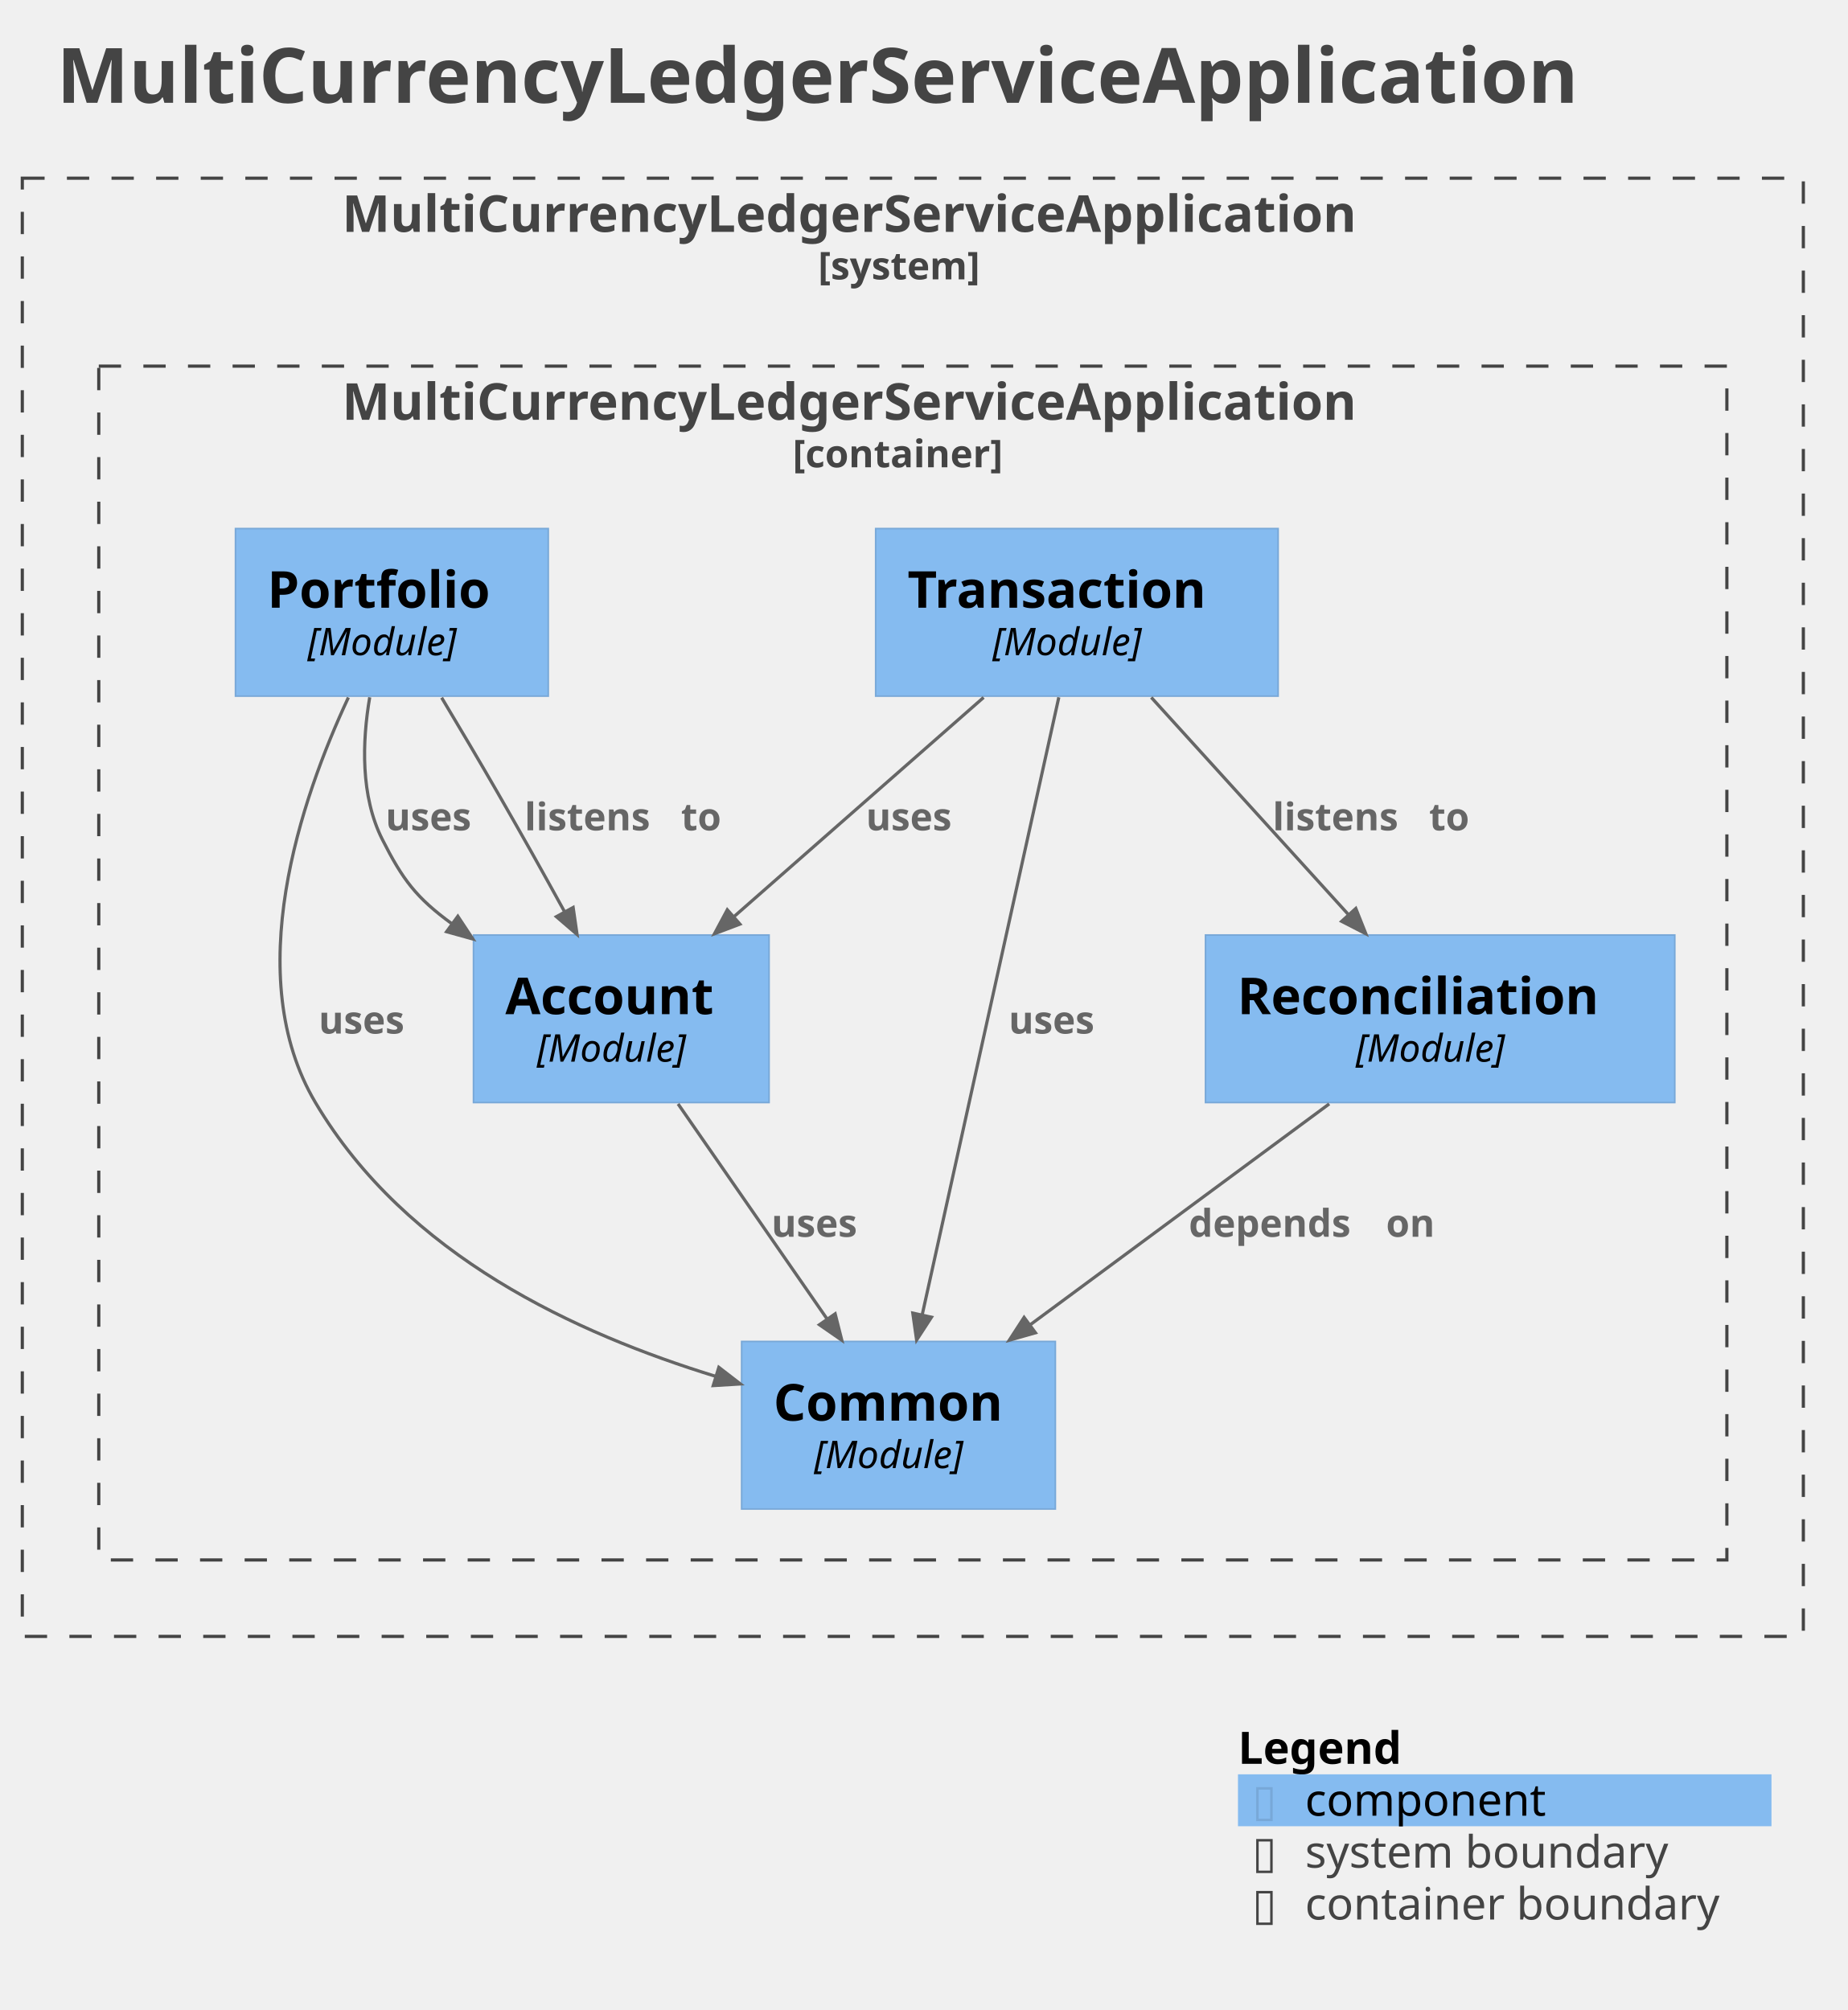
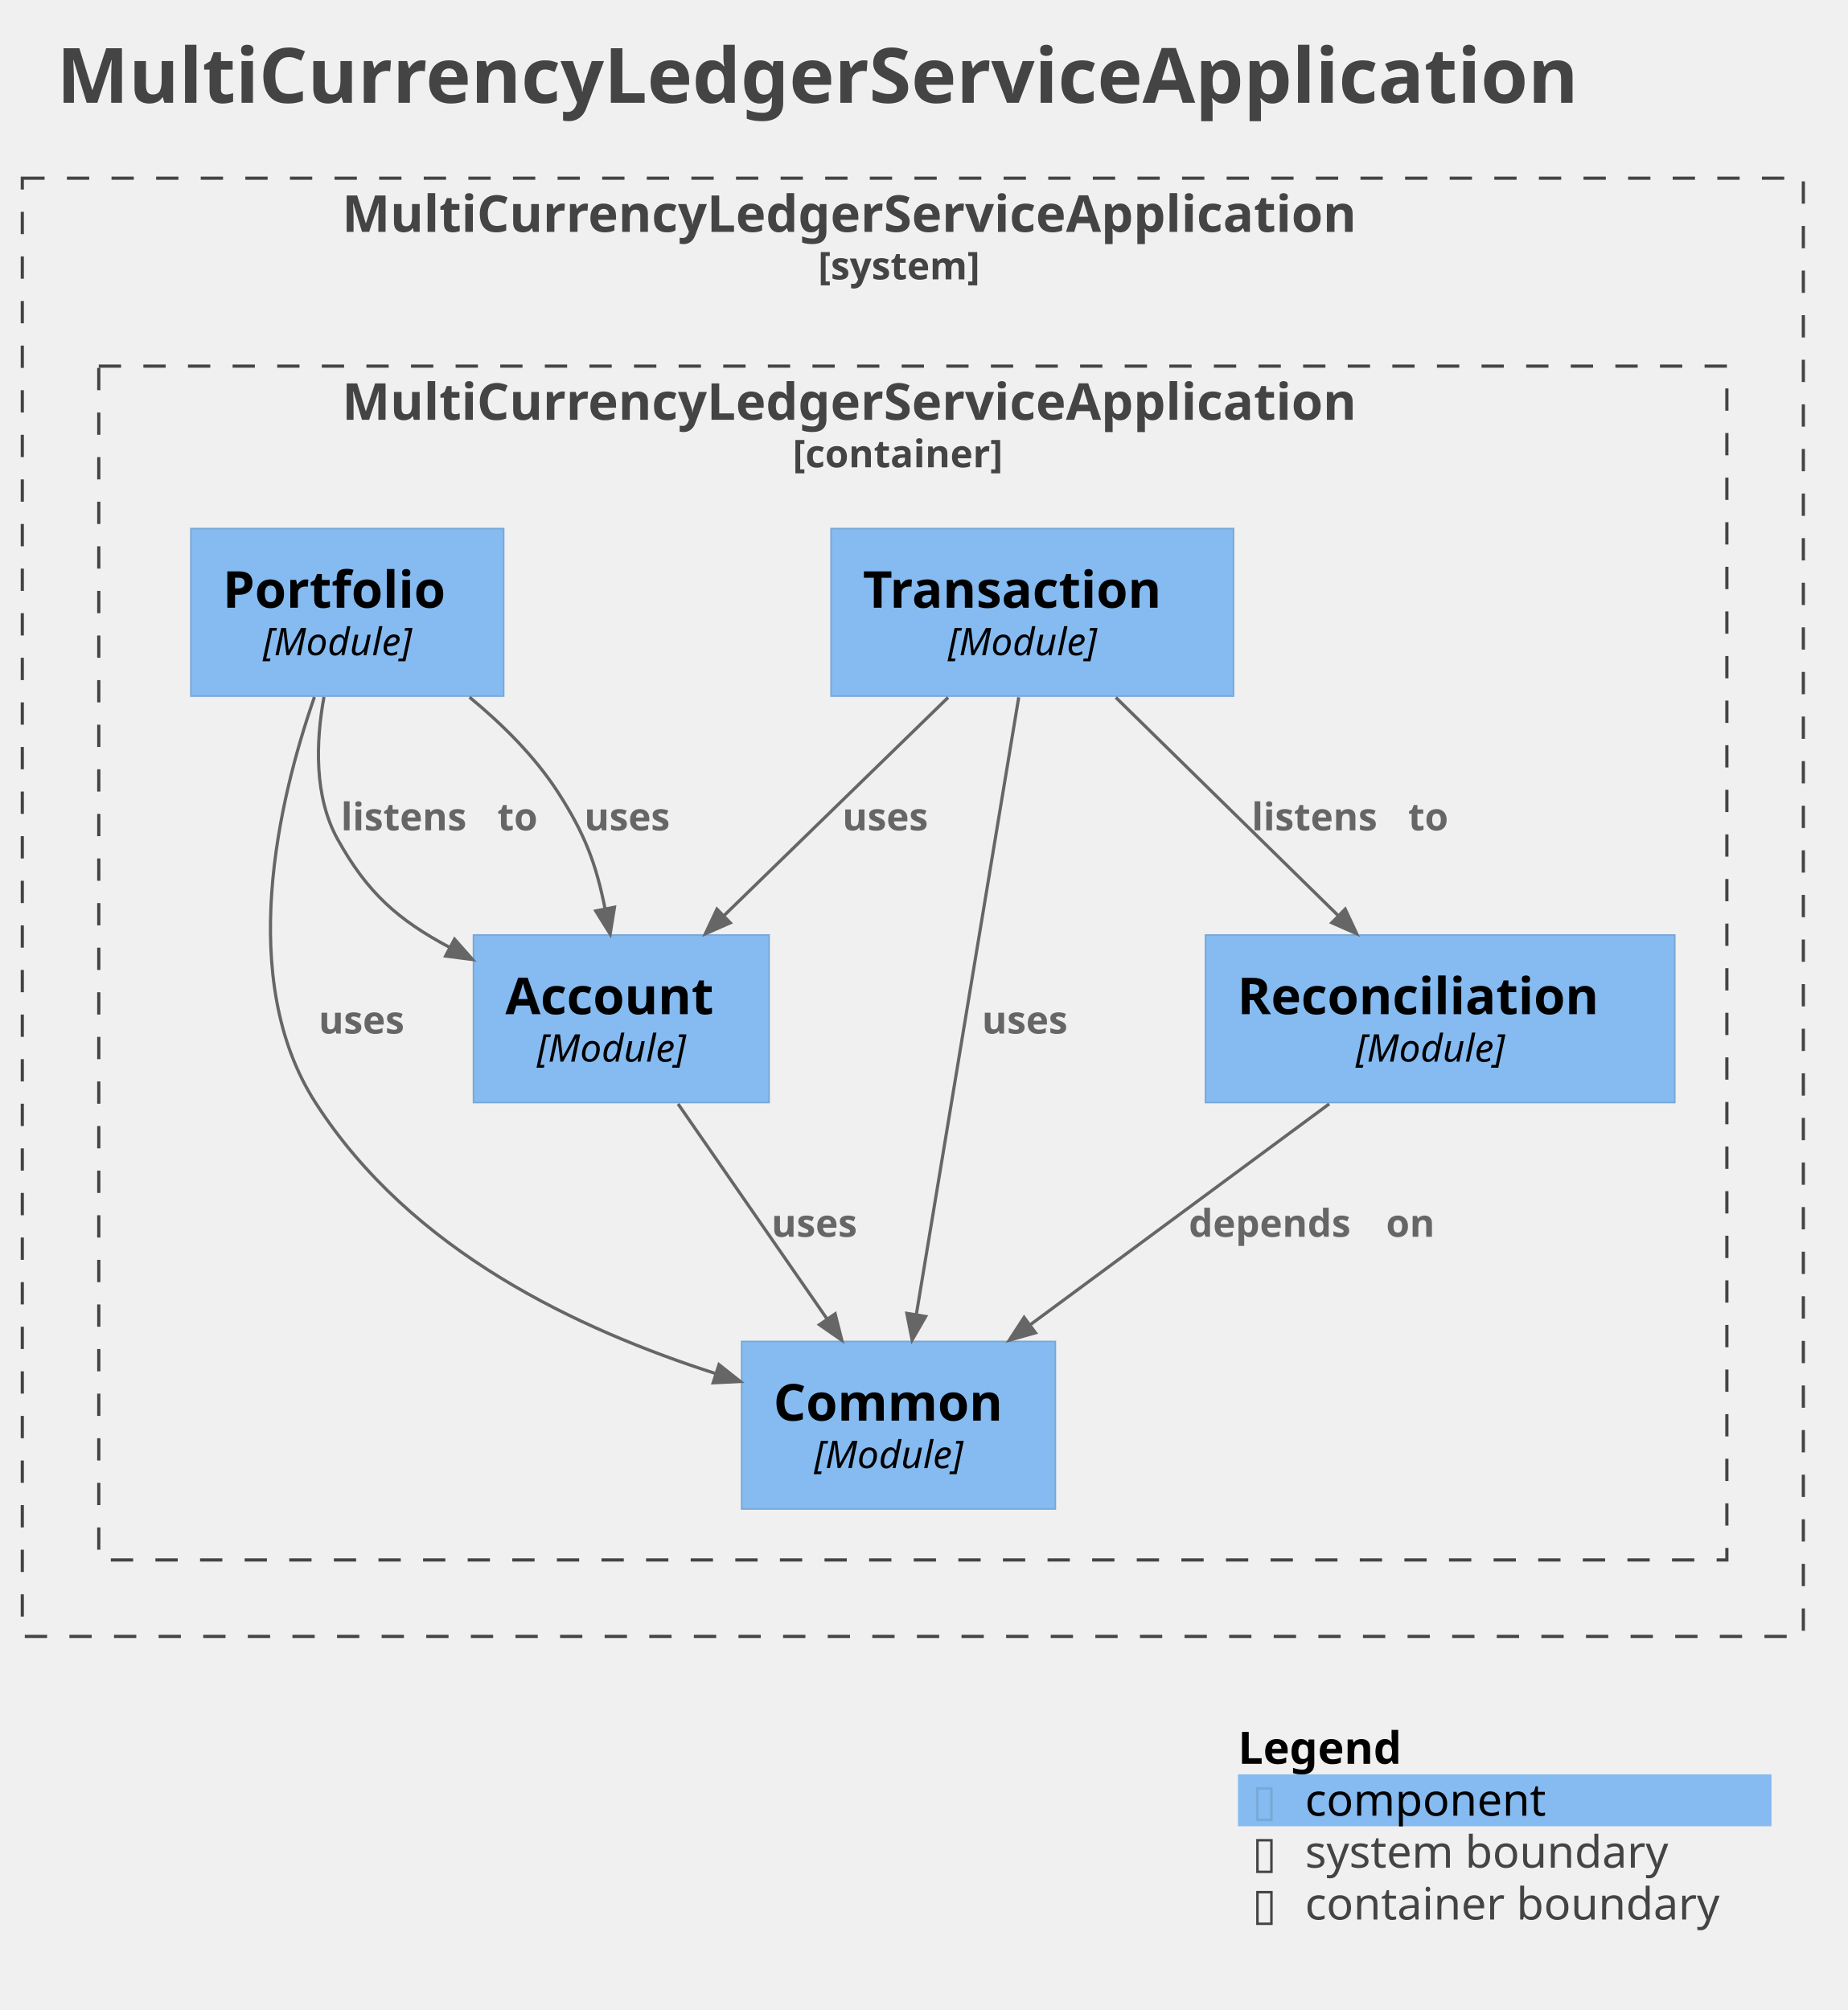
<svg xmlns="http://www.w3.org/2000/svg" version="1.1" data-diagram-type="DESCRIPTION" style="width:580px;height:631px;background:#FFFFFF;" width="580px" height="631px" viewBox="0 0 580 631" zoomAndPan="magnify" preserveAspectRatio="none" contentStyleType="text/css">
  <defs />
  <g font-family="sans-serif" lengthAdjust="spacing">
    <g class="title" data-source-line="1">
      <text x="17.801" y="32.277" fill="#444" font-size="24" textLength="537.398" font-weight="700">MultiCurrencyLedgerServiceApplication</text>
    </g>
    <g class="cluster" data-qualified-name="MultiCurrencyLedgerServiceApplication_boundary" id="ent0001" data-source-line="1666">
      <rect x="7" y="55.938" width="559" height="457.78" fill="none" style="stroke:#444;stroke-width:1;stroke-dasharray:7,7;" />
      <text x="107.367" y="72.789" fill="#444" font-size="16" textLength="358.266" font-weight="700">MultiCurrencyLedgerServiceApplication</text>
      <text x="256.772" y="87.701" fill="#444" font-size="12" textLength="59.455" font-weight="700">[system]</text>
    </g>
    <g class="cluster" data-qualified-name="MultiCurrencyLedgerServiceApplication_boundary.MultiCurrencyLedgerServiceApplication.MultiCurrencyLedgerServiceApplication_boundary" id="ent0002" data-source-line="1666">
      <rect x="31" y="114.938" width="511" height="374.78" fill="none" style="stroke:#444;stroke-width:1;stroke-dasharray:7,7;" />
      <text x="107.367" y="131.789" fill="#444" font-size="16" textLength="358.266" font-weight="700">MultiCurrencyLedgerServiceApplication</text>
      <text x="248.792" y="146.701" fill="#444" font-size="12" textLength="75.416" font-weight="700">[container]</text>
    </g>
    <g class="entity" data-qualified-name="MultiCurrencyLedgerServiceApplication_boundary.MultiCurrencyLedgerServiceApplication.MultiCurrencyLedgerServiceApplication_boundary.MultiCurrencyLedgerServiceApplication.MultiCurrencyLedgerServiceApplication.Common" id="ent0003" data-source-line="78">
      <rect x="232.77" y="421.127" width="98.461" height="52.594" fill="#85BBF0" style="stroke:#78A8D8;stroke-width:0.5;" />
      <text x="242.77" y="445.979" fill="#000" font-size="16" textLength="78.461" font-weight="700">Common</text>
      <text x="255.501" y="460.891" fill="#000" font-size="12" textLength="52.998" font-style="italic">[Module]</text>
    </g>
    <g class="entity" data-qualified-name="MultiCurrencyLedgerServiceApplication_boundary.MultiCurrencyLedgerServiceApplication.MultiCurrencyLedgerServiceApplication_boundary.MultiCurrencyLedgerServiceApplication.MultiCurrencyLedgerServiceApplication.Account" id="ent0004" data-source-line="78">
      <rect x="148.61" y="293.528" width="92.773" height="52.594" fill="#85BBF0" style="stroke:#78A8D8;stroke-width:0.5;" />
      <text x="158.61" y="318.379" fill="#000" font-size="16" textLength="72.773" font-weight="700">Account</text>
      <text x="168.498" y="333.291" fill="#000" font-size="12" textLength="52.998" font-style="italic">[Module]</text>
    </g>
    <g class="entity" data-qualified-name="MultiCurrencyLedgerServiceApplication_boundary.MultiCurrencyLedgerServiceApplication.MultiCurrencyLedgerServiceApplication_boundary.MultiCurrencyLedgerServiceApplication.MultiCurrencyLedgerServiceApplication.Reconciliation" id="ent0005" data-source-line="78">
      <rect x="378.36" y="293.528" width="147.289" height="52.594" fill="#85BBF0" style="stroke:#78A8D8;stroke-width:0.5;" />
      <text x="388.36" y="318.379" fill="#000" font-size="16" textLength="127.289" font-weight="700">Reconciliation</text>
      <text x="425.506" y="333.291" fill="#000" font-size="12" textLength="52.998" font-style="italic">[Module]</text>
    </g>
    <g class="entity" data-qualified-name="MultiCurrencyLedgerServiceApplication_boundary.MultiCurrencyLedgerServiceApplication.MultiCurrencyLedgerServiceApplication_boundary.MultiCurrencyLedgerServiceApplication.MultiCurrencyLedgerServiceApplication.Portfolio" id="ent0006" data-source-line="78">
-       <rect x="73.91" y="165.938" width="98.172" height="52.594" fill="#85BBF0" style="stroke:#78A8D8;stroke-width:0.5;" />
-       <text x="83.91" y="190.789" fill="#000" font-size="16" textLength="78.172" font-weight="700">Portfolio</text>
-       <text x="96.497" y="205.701" fill="#000" font-size="12" textLength="52.998" font-style="italic">[Module]</text>
+       <rect x="59.91" y="165.938" width="98.172" height="52.594" fill="#85BBF0" style="stroke:#78A8D8;stroke-width:0.5;" />
+       <text x="69.91" y="190.789" fill="#000" font-size="16" textLength="78.172" font-weight="700">Portfolio</text>
+       <text x="82.497" y="205.701" fill="#000" font-size="12" textLength="52.998" font-style="italic">[Module]</text>
    </g>
    <g class="entity" data-qualified-name="MultiCurrencyLedgerServiceApplication_boundary.MultiCurrencyLedgerServiceApplication.MultiCurrencyLedgerServiceApplication_boundary.MultiCurrencyLedgerServiceApplication.MultiCurrencyLedgerServiceApplication.Transaction" id="ent0007" data-source-line="78">
-       <rect x="274.84" y="165.938" width="126.313" height="52.594" fill="#85BBF0" style="stroke:#78A8D8;stroke-width:0.5;" />
-       <text x="284.84" y="190.789" fill="#000" font-size="16" textLength="106.313" font-weight="700">Transaction</text>
-       <text x="311.497" y="205.701" fill="#000" font-size="12" textLength="52.998" font-style="italic">[Module]</text>
+       <rect x="260.84" y="165.938" width="126.313" height="52.594" fill="#85BBF0" style="stroke:#78A8D8;stroke-width:0.5;" />
+       <text x="270.84" y="190.789" fill="#000" font-size="16" textLength="106.313" font-weight="700">Transaction</text>
+       <text x="297.497" y="205.701" fill="#000" font-size="12" textLength="52.998" font-style="italic">[Module]</text>
    </g>
-     <g class="link" data-entity-1="ent0006" data-entity-2="ent0003" id="lnk8" data-source-line="1779" data-link-type="dependency">
-       <path d="M109.34,218.967 C94.38,251.008 75.45,306.357 99,346.127 C127.62,394.438 181.024,418.665 224.734,432.115" style="stroke:#666;stroke-width:1;" fill="none" id="MultiCurrencyLedgerServiceApplication.MultiCurrencyLedgerServiceApplication.Portfolio-to-MultiCurrencyLedgerServiceApplication.MultiCurrencyLedgerServiceApplication.Common" />
-       <polygon points="232.38,434.468,225.616,429.247,223.852,434.982,232.38,434.468" fill="#666" style="stroke:#666;stroke-width:1;stroke-linejoin:miter;stroke-miterlimit:10;" />
+     <g class="link" data-entity-1="ent0006" data-entity-2="ent0004" id="lnk8" data-source-line="1779" data-link-type="dependency">
+       <path d="M101.68,218.797 C99.13,232.837 98.52,250.078 106,263.528 C115.28,280.227 124.853,288.778 141.253,297.478" style="stroke:#666;stroke-width:1;" fill="none" id="MultiCurrencyLedgerServiceApplication.MultiCurrencyLedgerServiceApplication.Portfolio-to-MultiCurrencyLedgerServiceApplication.MultiCurrencyLedgerServiceApplication.Account" />
+       <polygon points="148.32,301.227,142.659,294.828,139.847,300.129,148.32,301.227" fill="#666" style="stroke:#666;stroke-width:1;stroke-linejoin:miter;stroke-miterlimit:10;" />
+       <text x="107" y="260.666" fill="#666" font-size="12" textLength="44.93" font-weight="700">listens</text>
+       <text x="151.93" y="260.666" fill="#666" font-size="12" font-weight="700"> </text>
+       <text x="156.107" y="260.666" fill="#666" font-size="12" textLength="13.98" font-weight="700">to</text>
+     </g>
+     <g class="link" data-entity-1="ent0006" data-entity-2="ent0004" id="lnk10" data-source-line="1779" data-link-type="dependency">
+       <path d="M147.37,218.878 C157.58,227.287 167.76,237.367 175,248.527 C183.7,261.948 187.105,271.344 189.925,285.384" style="stroke:#666;stroke-width:1;" fill="none" id="MultiCurrencyLedgerServiceApplication.MultiCurrencyLedgerServiceApplication.Portfolio-to-MultiCurrencyLedgerServiceApplication.MultiCurrencyLedgerServiceApplication.Account-1" />
+       <polygon points="191.5,293.227,192.866,284.793,186.983,285.975,191.5,293.227" fill="#666" style="stroke:#666;stroke-width:1;stroke-linejoin:miter;stroke-miterlimit:10;" />
+       <text x="183.36" y="260.666" fill="#666" font-size="12" textLength="30.967" font-weight="700">uses</text>
+     </g>
+     <g class="link" data-entity-1="ent0006" data-entity-2="ent0003" id="lnk9" data-source-line="1779" data-link-type="dependency">
+       <path d="M98.68,218.818 C87.44,251.198 74.13,307.407 99,346.127 C129.15,393.068 181.634,417.377 224.744,431.247" style="stroke:#666;stroke-width:1;" fill="none" id="MultiCurrencyLedgerServiceApplication.MultiCurrencyLedgerServiceApplication.Portfolio-to-MultiCurrencyLedgerServiceApplication.MultiCurrencyLedgerServiceApplication.Common" />
+       <polygon points="232.36,433.698,225.663,428.391,223.826,434.103,232.36,433.698" fill="#666" style="stroke:#666;stroke-width:1;stroke-linejoin:miter;stroke-miterlimit:10;" />
      <text x="100" y="324.466" fill="#666" font-size="12" textLength="30.967" font-weight="700">uses</text>
    </g>
-     <g class="link" data-entity-1="ent0006" data-entity-2="ent0004" id="lnk9" data-source-line="1779" data-link-type="dependency">
-       <path d="M116.04,218.907 C113.67,232.818 113.12,249.897 120,263.528 C126.35,276.088 130.572,281.799 141.932,290.069" style="stroke:#666;stroke-width:1;" fill="none" id="MultiCurrencyLedgerServiceApplication.MultiCurrencyLedgerServiceApplication.Portfolio-to-MultiCurrencyLedgerServiceApplication.MultiCurrencyLedgerServiceApplication.Account" />
-       <polygon points="148.4,294.778,143.698,287.644,140.167,292.494,148.4,294.778" fill="#666" style="stroke:#666;stroke-width:1;stroke-linejoin:miter;stroke-miterlimit:10;" />
-       <text x="121" y="260.666" fill="#666" font-size="12" textLength="30.967" font-weight="700">uses</text>
+     <g class="link" data-entity-1="ent0007" data-entity-2="ent0005" id="lnk11" data-source-line="1779" data-link-type="dependency">
+       <path d="M350.21,218.948 C372.3,240.628 398.029,265.875 420.109,287.535" style="stroke:#666;stroke-width:1;" fill="none" id="MultiCurrencyLedgerServiceApplication.MultiCurrencyLedgerServiceApplication.Transaction-to-MultiCurrencyLedgerServiceApplication.MultiCurrencyLedgerServiceApplication.Reconciliation" />
+       <polygon points="425.82,293.137,422.21,285.394,418.008,289.677,425.82,293.137" fill="#666" style="stroke:#666;stroke-width:1;stroke-linejoin:miter;stroke-miterlimit:10;" />
+       <text x="392.84" y="260.666" fill="#666" font-size="12" textLength="44.93" font-weight="700">listens</text>
+       <text x="437.77" y="260.666" fill="#666" font-size="12" font-weight="700"> </text>
+       <text x="441.947" y="260.666" fill="#666" font-size="12" textLength="13.98" font-weight="700">to</text>
    </g>
-     <g class="link" data-entity-1="ent0006" data-entity-2="ent0004" id="lnk15" data-source-line="1779" data-link-type="dependency">
-       <path d="M138.61,219.017 C144.17,228.287 150.42,238.837 156,248.527 C164.49,263.287 169.896,272.937 177.256,286.327" style="stroke:#666;stroke-width:1;" fill="none" id="MultiCurrencyLedgerServiceApplication.MultiCurrencyLedgerServiceApplication.Portfolio-to-MultiCurrencyLedgerServiceApplication.MultiCurrencyLedgerServiceApplication.Account-1" />
-       <polygon points="181.11,293.338,179.885,284.882,174.627,287.772,181.11,293.338" fill="#666" style="stroke:#666;stroke-width:1;stroke-linejoin:miter;stroke-miterlimit:10;" />
-       <text x="164.62" y="260.666" fill="#666" font-size="12" textLength="44.93" font-weight="700">listens</text>
-       <text x="209.55" y="260.666" fill="#666" font-size="12" font-weight="700"> </text>
-       <text x="213.727" y="260.666" fill="#666" font-size="12" textLength="13.98" font-weight="700">to</text>
+     <g class="link" data-entity-1="ent0007" data-entity-2="ent0004" id="lnk12" data-source-line="1779" data-link-type="dependency">
+       <path d="M297.58,218.948 C275.32,240.628 249.362,265.897 227.112,287.557" style="stroke:#666;stroke-width:1;" fill="none" id="MultiCurrencyLedgerServiceApplication.MultiCurrencyLedgerServiceApplication.Transaction-to-MultiCurrencyLedgerServiceApplication.MultiCurrencyLedgerServiceApplication.Account" />
+       <polygon points="221.38,293.137,229.205,289.707,225.02,285.408,221.38,293.137" fill="#666" style="stroke:#666;stroke-width:1;stroke-linejoin:miter;stroke-miterlimit:10;" />
+       <text x="264.37" y="260.666" fill="#666" font-size="12" textLength="30.967" font-weight="700">uses</text>
    </g>
-     <g class="link" data-entity-1="ent0005" data-entity-2="ent0003" id="lnk10" data-source-line="1779" data-link-type="dependency">
+     <g class="link" data-entity-1="ent0007" data-entity-2="ent0003" id="lnk13" data-source-line="1779" data-link-type="dependency">
+       <path d="M319.74,218.907 C311.69,267.427 295.64,364.215 287.58,412.785" style="stroke:#666;stroke-width:1;" fill="none" id="MultiCurrencyLedgerServiceApplication.MultiCurrencyLedgerServiceApplication.Transaction-to-MultiCurrencyLedgerServiceApplication.MultiCurrencyLedgerServiceApplication.Common" />
+       <polygon points="286.27,420.677,290.539,413.277,284.62,412.294,286.27,420.677" fill="#666" style="stroke:#666;stroke-width:1;stroke-linejoin:miter;stroke-miterlimit:10;" />
+       <text x="308.18" y="324.466" fill="#666" font-size="12" textLength="30.967" font-weight="700">uses</text>
+     </g>
+     <g class="link" data-entity-1="ent0005" data-entity-2="ent0003" id="lnk14" data-source-line="1779" data-link-type="dependency">
      <path d="M417.19,346.548 C387.85,368.218 352.525,394.324 323.205,415.984" style="stroke:#666;stroke-width:1;" fill="none" id="MultiCurrencyLedgerServiceApplication.MultiCurrencyLedgerServiceApplication.Reconciliation-to-MultiCurrencyLedgerServiceApplication.MultiCurrencyLedgerServiceApplication.Common" />
      <polygon points="316.77,420.737,324.987,418.397,321.422,413.571,316.77,420.737" fill="#666" style="stroke:#666;stroke-width:1;stroke-linejoin:miter;stroke-miterlimit:10;" />
      <text x="373.1" y="388.266" fill="#666" font-size="12" textLength="57.732" font-weight="700">depends</text>
      <text x="430.832" y="388.266" fill="#666" font-size="12" font-weight="700"> </text>
      <text x="435.01" y="388.266" fill="#666" font-size="12" textLength="16.787" font-weight="700">on</text>
    </g>
-     <g class="link" data-entity-1="ent0004" data-entity-2="ent0003" id="lnk11" data-source-line="1779" data-link-type="dependency">
+     <g class="link" data-entity-1="ent0004" data-entity-2="ent0003" id="lnk15" data-source-line="1779" data-link-type="dependency">
      <path d="M212.82,346.548 C227.83,368.218 244.643,392.502 259.653,414.162" style="stroke:#666;stroke-width:1;" fill="none" id="MultiCurrencyLedgerServiceApplication.MultiCurrencyLedgerServiceApplication.Account-to-MultiCurrencyLedgerServiceApplication.MultiCurrencyLedgerServiceApplication.Common" />
      <polygon points="264.21,420.737,262.119,412.453,257.188,415.871,264.21,420.737" fill="#666" style="stroke:#666;stroke-width:1;stroke-linejoin:miter;stroke-miterlimit:10;" />
      <text x="242.11" y="388.266" fill="#666" font-size="12" textLength="30.967" font-weight="700">uses</text>
-     </g>
-     <g class="link" data-entity-1="ent0007" data-entity-2="ent0005" id="lnk12" data-source-line="1779" data-link-type="dependency">
-       <path d="M361.34,218.948 C381.02,240.628 403.642,265.555 423.312,287.215" style="stroke:#666;stroke-width:1;" fill="none" id="MultiCurrencyLedgerServiceApplication.MultiCurrencyLedgerServiceApplication.Transaction-to-MultiCurrencyLedgerServiceApplication.MultiCurrencyLedgerServiceApplication.Reconciliation" />
-       <polygon points="428.69,293.137,425.533,285.198,421.091,289.232,428.69,293.137" fill="#666" style="stroke:#666;stroke-width:1;stroke-linejoin:miter;stroke-miterlimit:10;" />
-       <text x="399.42" y="260.666" fill="#666" font-size="12" textLength="44.93" font-weight="700">listens</text>
-       <text x="444.35" y="260.666" fill="#666" font-size="12" font-weight="700"> </text>
-       <text x="448.527" y="260.666" fill="#666" font-size="12" textLength="13.98" font-weight="700">to</text>
-     </g>
-     <g class="link" data-entity-1="ent0007" data-entity-2="ent0004" id="lnk13" data-source-line="1779" data-link-type="dependency">
-       <path d="M308.72,218.948 C284.04,240.628 254.922,266.199 230.252,287.859" style="stroke:#666;stroke-width:1;" fill="none" id="MultiCurrencyLedgerServiceApplication.MultiCurrencyLedgerServiceApplication.Transaction-to-MultiCurrencyLedgerServiceApplication.MultiCurrencyLedgerServiceApplication.Account" />
-       <polygon points="224.24,293.137,232.231,290.114,228.272,285.605,224.24,293.137" fill="#666" style="stroke:#666;stroke-width:1;stroke-linejoin:miter;stroke-miterlimit:10;" />
-       <text x="271.79" y="260.666" fill="#666" font-size="12" textLength="30.967" font-weight="700">uses</text>
-     </g>
-     <g class="link" data-entity-1="ent0007" data-entity-2="ent0003" id="lnk14" data-source-line="1779" data-link-type="dependency">
-       <path d="M332.32,218.907 C321.59,267.427 300.169,364.297 289.419,412.867" style="stroke:#666;stroke-width:1;" fill="none" id="MultiCurrencyLedgerServiceApplication.MultiCurrencyLedgerServiceApplication.Transaction-to-MultiCurrencyLedgerServiceApplication.MultiCurrencyLedgerServiceApplication.Common" />
-       <polygon points="287.69,420.677,292.348,413.515,286.49,412.218,287.69,420.677" fill="#666" style="stroke:#666;stroke-width:1;stroke-linejoin:miter;stroke-miterlimit:10;" />
-       <text x="316.57" y="324.466" fill="#666" font-size="12" textLength="30.967" font-weight="700">uses</text>
    </g>
    <g class="legend" data-source-line="1576">
      <rect x="388.554" y="540.718" width="167.446" height="16.297" fill="none" style="stroke:none;" />
      <text x="388.554" y="553.713" fill="#000" font-size="14" textLength="57.921" font-weight="700">Legend</text>
      <text x="451.349" y="553.713" fill="#FFF" font-size="14"> </text>
      <rect x="388.554" y="557.014" width="167.446" height="16.297" fill="#85BBF0" style="stroke:none;" />
      <text x="393.004" y="570.009" fill="#78A8D8" font-size="14">▯</text>
      <text x="400.708" y="570.009" fill="#FFF" font-size="14"> </text>
      <text x="409.608" y="570.009" fill="#000" font-size="14" textLength="79.201">component</text>
      <text x="493.26" y="570.009" fill="#FFF" font-size="14"> </text>
      <rect x="388.554" y="573.311" width="167.446" height="16.297" fill="none" style="stroke:none;" />
      <text x="393.004" y="586.306" fill="#444" font-size="14">▯</text>
      <text x="400.708" y="586.306" fill="#FFF" font-size="14"> </text>
      <text x="409.608" y="586.306" fill="#444" font-size="14" textLength="121.769">system boundary</text>
      <text x="535.827" y="586.306" fill="#FFF" font-size="14"> </text>
      <rect x="388.554" y="589.608" width="167.446" height="16.297" fill="none" style="stroke:none;" />
      <text x="393.004" y="602.603" fill="#444" font-size="14">▯</text>
      <text x="400.708" y="602.603" fill="#FFF" font-size="14"> </text>
      <text x="409.608" y="602.603" fill="#444" font-size="14" textLength="137.491">container boundary</text>
      <text x="551.55" y="602.603" fill="#FFF" font-size="14"> </text>
      <line x1="388.554" y1="540.718" x2="556" y2="540.718" style="stroke:none;" />
      <line x1="388.554" y1="557.014" x2="556" y2="557.014" style="stroke:none;" />
      <line x1="388.554" y1="573.311" x2="556" y2="573.311" style="stroke:none;" />
      <line x1="388.554" y1="589.608" x2="556" y2="589.608" style="stroke:none;" />
      <line x1="388.554" y1="605.905" x2="556" y2="605.905" style="stroke:none;" />
      <line x1="388.554" y1="540.718" x2="388.554" y2="605.905" style="stroke:none;" />
      <line x1="556" y1="540.718" x2="556" y2="605.905" style="stroke:none;" />
    </g>
  </g>
</svg>
